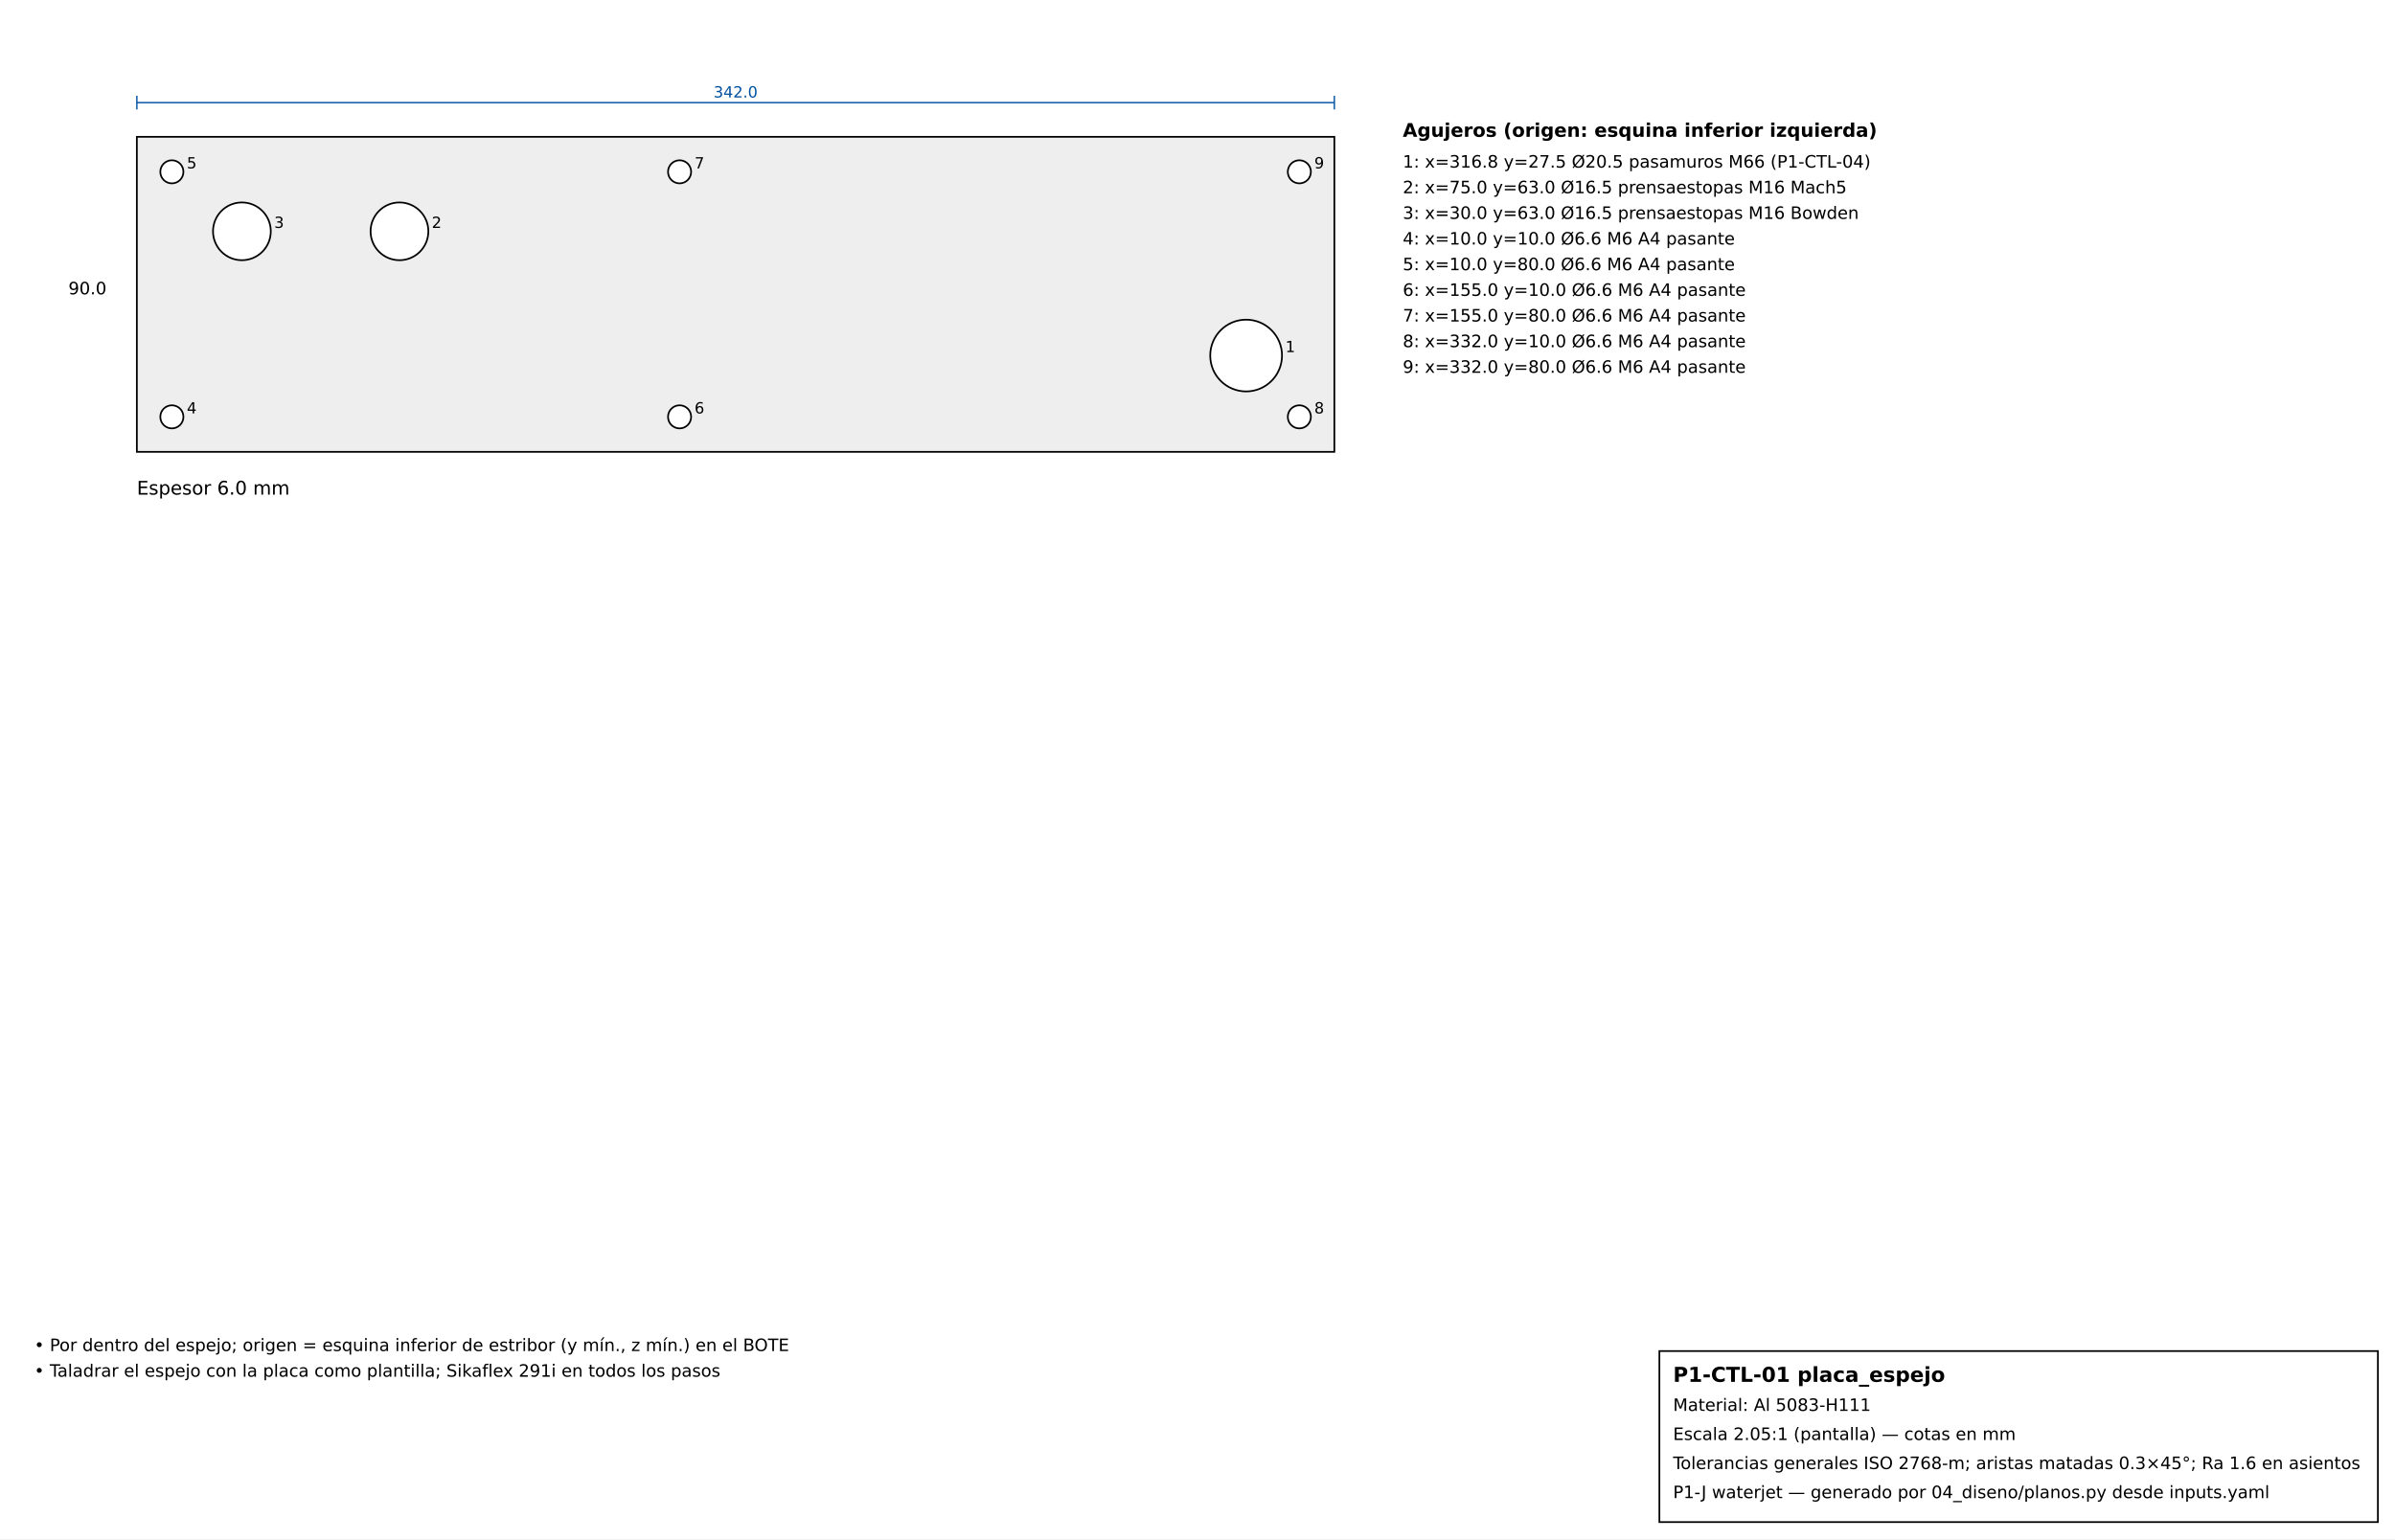
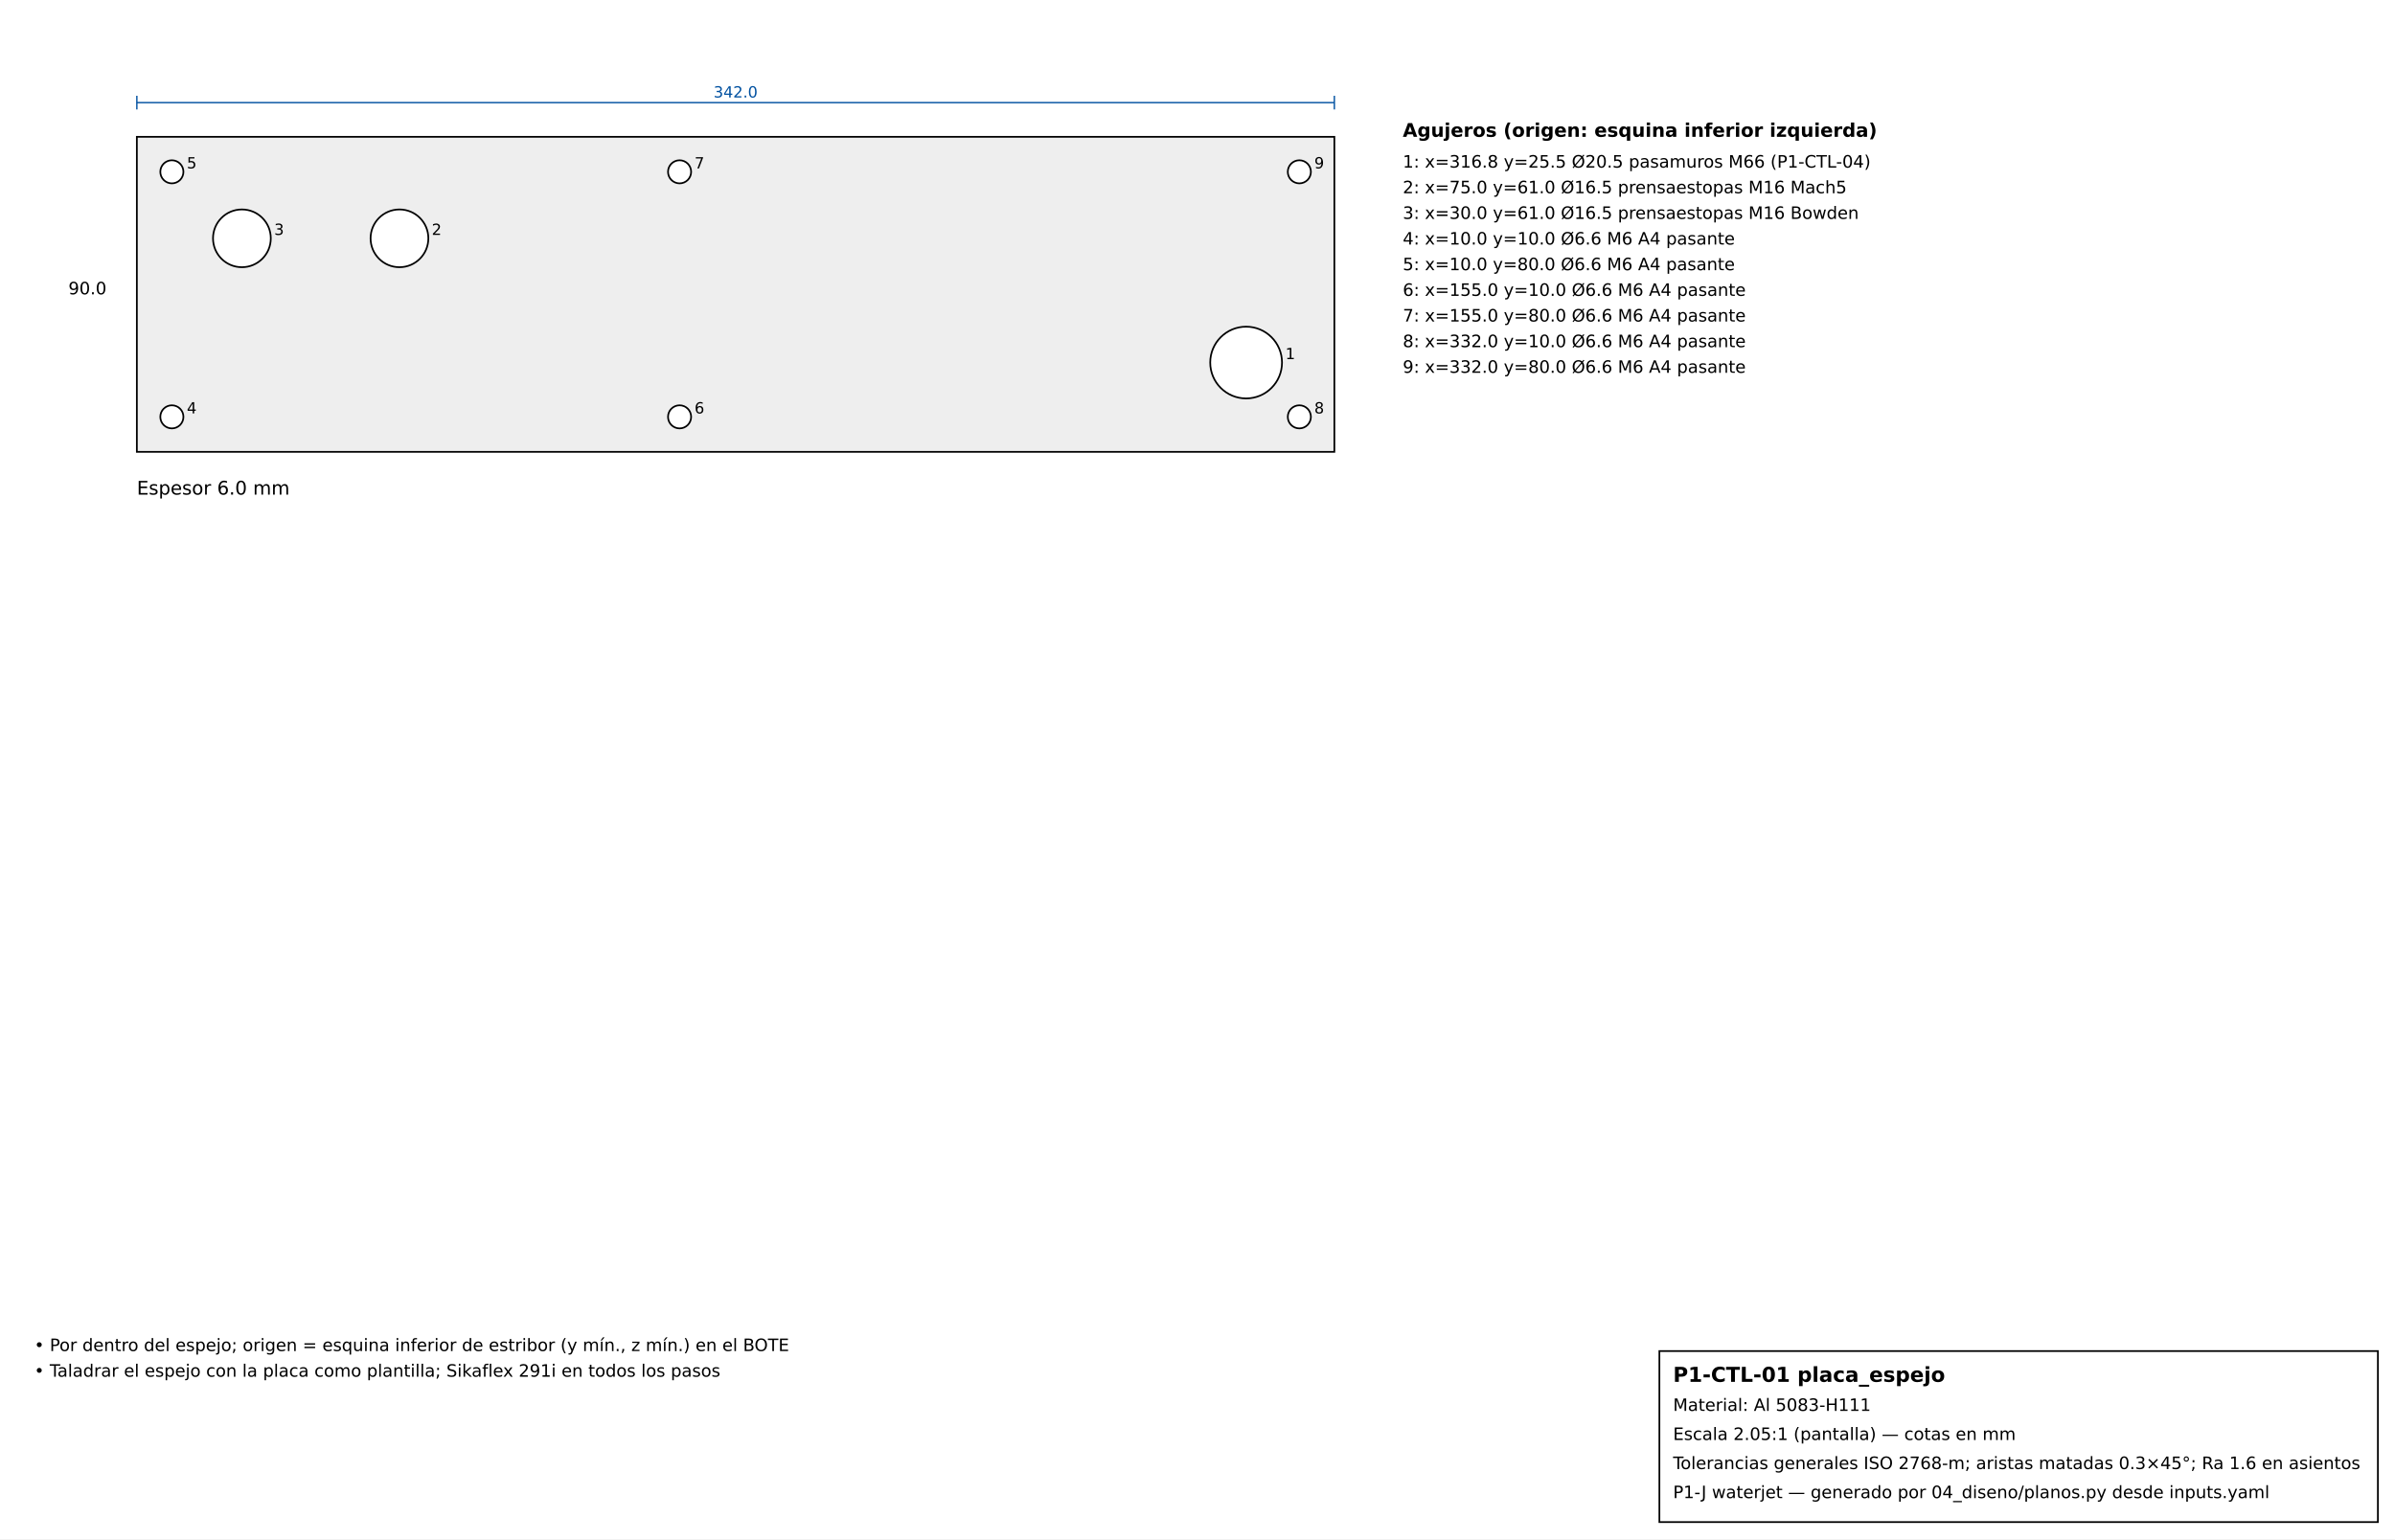
<svg xmlns="http://www.w3.org/2000/svg" baseProfile="full" height="900" version="1.1" width="1400">
  <defs />
  <rect fill="white" height="900" width="1400" x="0" y="0" />
  <rect fill="#eeeeee" height="184.211" stroke="black" width="700.0" x="80" y="80" />
-   <circle cx="728.421" cy="207.902" fill="white" r="20.98" stroke="black" />
-   <text font-family="DejaVu Sans" font-size="9" x="751.401" y="205.902">1</text>
-   <circle cx="233.509" cy="135.263" fill="white" r="16.886" stroke="black" />
-   <text font-family="DejaVu Sans" font-size="9" x="252.395" y="133.263">2</text>
-   <circle cx="141.404" cy="135.263" fill="white" r="16.886" stroke="black" />
-   <text font-family="DejaVu Sans" font-size="9" x="160.289" y="133.263">3</text>
+   <circle cx="728.421" cy="211.996" fill="white" r="20.98" stroke="black" />
+   <text font-family="DejaVu Sans" font-size="9" x="751.401" y="209.996">1</text>
+   <circle cx="233.509" cy="139.357" fill="white" r="16.886" stroke="black" />
+   <text font-family="DejaVu Sans" font-size="9" x="252.395" y="137.357">2</text>
+   <circle cx="141.404" cy="139.357" fill="white" r="16.886" stroke="black" />
+   <text font-family="DejaVu Sans" font-size="9" x="160.289" y="137.357">3</text>
  <circle cx="100.468" cy="243.743" fill="white" r="6.754" stroke="black" />
  <text font-family="DejaVu Sans" font-size="9" x="109.222" y="241.743">4</text>
  <circle cx="100.468" cy="100.468" fill="white" r="6.754" stroke="black" />
  <text font-family="DejaVu Sans" font-size="9" x="109.222" y="98.468">5</text>
  <circle cx="397.251" cy="243.743" fill="white" r="6.754" stroke="black" />
  <text font-family="DejaVu Sans" font-size="9" x="406.006" y="241.743">6</text>
  <circle cx="397.251" cy="100.468" fill="white" r="6.754" stroke="black" />
  <text font-family="DejaVu Sans" font-size="9" x="406.006" y="98.468">7</text>
  <circle cx="759.532" cy="243.743" fill="white" r="6.754" stroke="black" />
  <text font-family="DejaVu Sans" font-size="9" x="768.287" y="241.743">8</text>
  <circle cx="759.532" cy="100.468" fill="white" r="6.754" stroke="black" />
  <text font-family="DejaVu Sans" font-size="9" x="768.287" y="98.468">9</text>
  <text font-family="DejaVu Sans" font-size="11" font-weight="bold" x="820.0" y="80">Agujeros (origen: esquina inferior izquierda)</text>
-   <text font-family="DejaVu Sans" font-size="10" x="820.0" y="98">1: x=316.8  y=27.5  Ø20.5  pasamuros M66 (P1-CTL-04)</text>
-   <text font-family="DejaVu Sans" font-size="10" x="820.0" y="113">2: x=75.0  y=63.0  Ø16.5  prensaestopas M16 Mach5</text>
-   <text font-family="DejaVu Sans" font-size="10" x="820.0" y="128">3: x=30.0  y=63.0  Ø16.5  prensaestopas M16 Bowden</text>
+   <text font-family="DejaVu Sans" font-size="10" x="820.0" y="98">1: x=316.8  y=25.5  Ø20.5  pasamuros M66 (P1-CTL-04)</text>
+   <text font-family="DejaVu Sans" font-size="10" x="820.0" y="113">2: x=75.0  y=61.0  Ø16.5  prensaestopas M16 Mach5</text>
+   <text font-family="DejaVu Sans" font-size="10" x="820.0" y="128">3: x=30.0  y=61.0  Ø16.5  prensaestopas M16 Bowden</text>
  <text font-family="DejaVu Sans" font-size="10" x="820.0" y="143">4: x=10.0  y=10.0  Ø6.6  M6 A4 pasante</text>
  <text font-family="DejaVu Sans" font-size="10" x="820.0" y="158">5: x=10.0  y=80.0  Ø6.6  M6 A4 pasante</text>
  <text font-family="DejaVu Sans" font-size="10" x="820.0" y="173">6: x=155.0  y=10.0  Ø6.6  M6 A4 pasante</text>
  <text font-family="DejaVu Sans" font-size="10" x="820.0" y="188">7: x=155.0  y=80.0  Ø6.6  M6 A4 pasante</text>
  <text font-family="DejaVu Sans" font-size="10" x="820.0" y="203">8: x=332.0  y=10.0  Ø6.6  M6 A4 pasante</text>
  <text font-family="DejaVu Sans" font-size="10" x="820.0" y="218">9: x=332.0  y=80.0  Ø6.6  M6 A4 pasante</text>
  <line stroke="#0050a0" stroke-width="0.8" x1="80" x2="780.0" y1="60" y2="60" />
  <line stroke="#0050a0" stroke-width="0.8" x1="80" x2="80" y1="56" y2="64" />
  <line stroke="#0050a0" stroke-width="0.8" x1="780.0" x2="780.0" y1="56" y2="64" />
  <text fill="#0050a0" font-family="DejaVu Sans" font-size="9" text-anchor="middle" x="430.0" y="57">342.0</text>
  <text font-family="DejaVu Sans" font-size="10" x="40" y="172.105">90.0</text>
  <text font-family="DejaVu Sans" font-size="11" x="80" y="289.211">Espesor 6.0 mm</text>
  <g font-family="DejaVu Sans" font-size="11">
    <rect fill="none" height="100" stroke="black" width="420" x="970" y="790" />
    <text font-size="12" font-weight="bold" x="978" y="808">P1-CTL-01  placa_espejo</text>
    <text font-size="10" font-weight="normal" x="978" y="825">Material: Al 5083-H111</text>
    <text font-size="10" font-weight="normal" x="978" y="842">Escala 2.05:1 (pantalla)  —  cotas en mm</text>
    <text font-size="10" font-weight="normal" x="978" y="859">Tolerancias generales ISO 2768-m; aristas matadas 0.3×45°; Ra 1.6 en asientos</text>
    <text font-size="10" font-weight="normal" x="978" y="876">P1-J waterjet — generado por 04_diseno/planos.py desde inputs.yaml</text>
    <text font-size="10" x="20" y="790">• Por dentro del espejo; origen = esquina inferior de estribor (y mín., z mín.) en el BOTE</text>
    <text font-size="10" x="20" y="805">• Taladrar el espejo con la placa como plantilla; Sikaflex 291i en todos los pasos</text>
  </g>
</svg>
